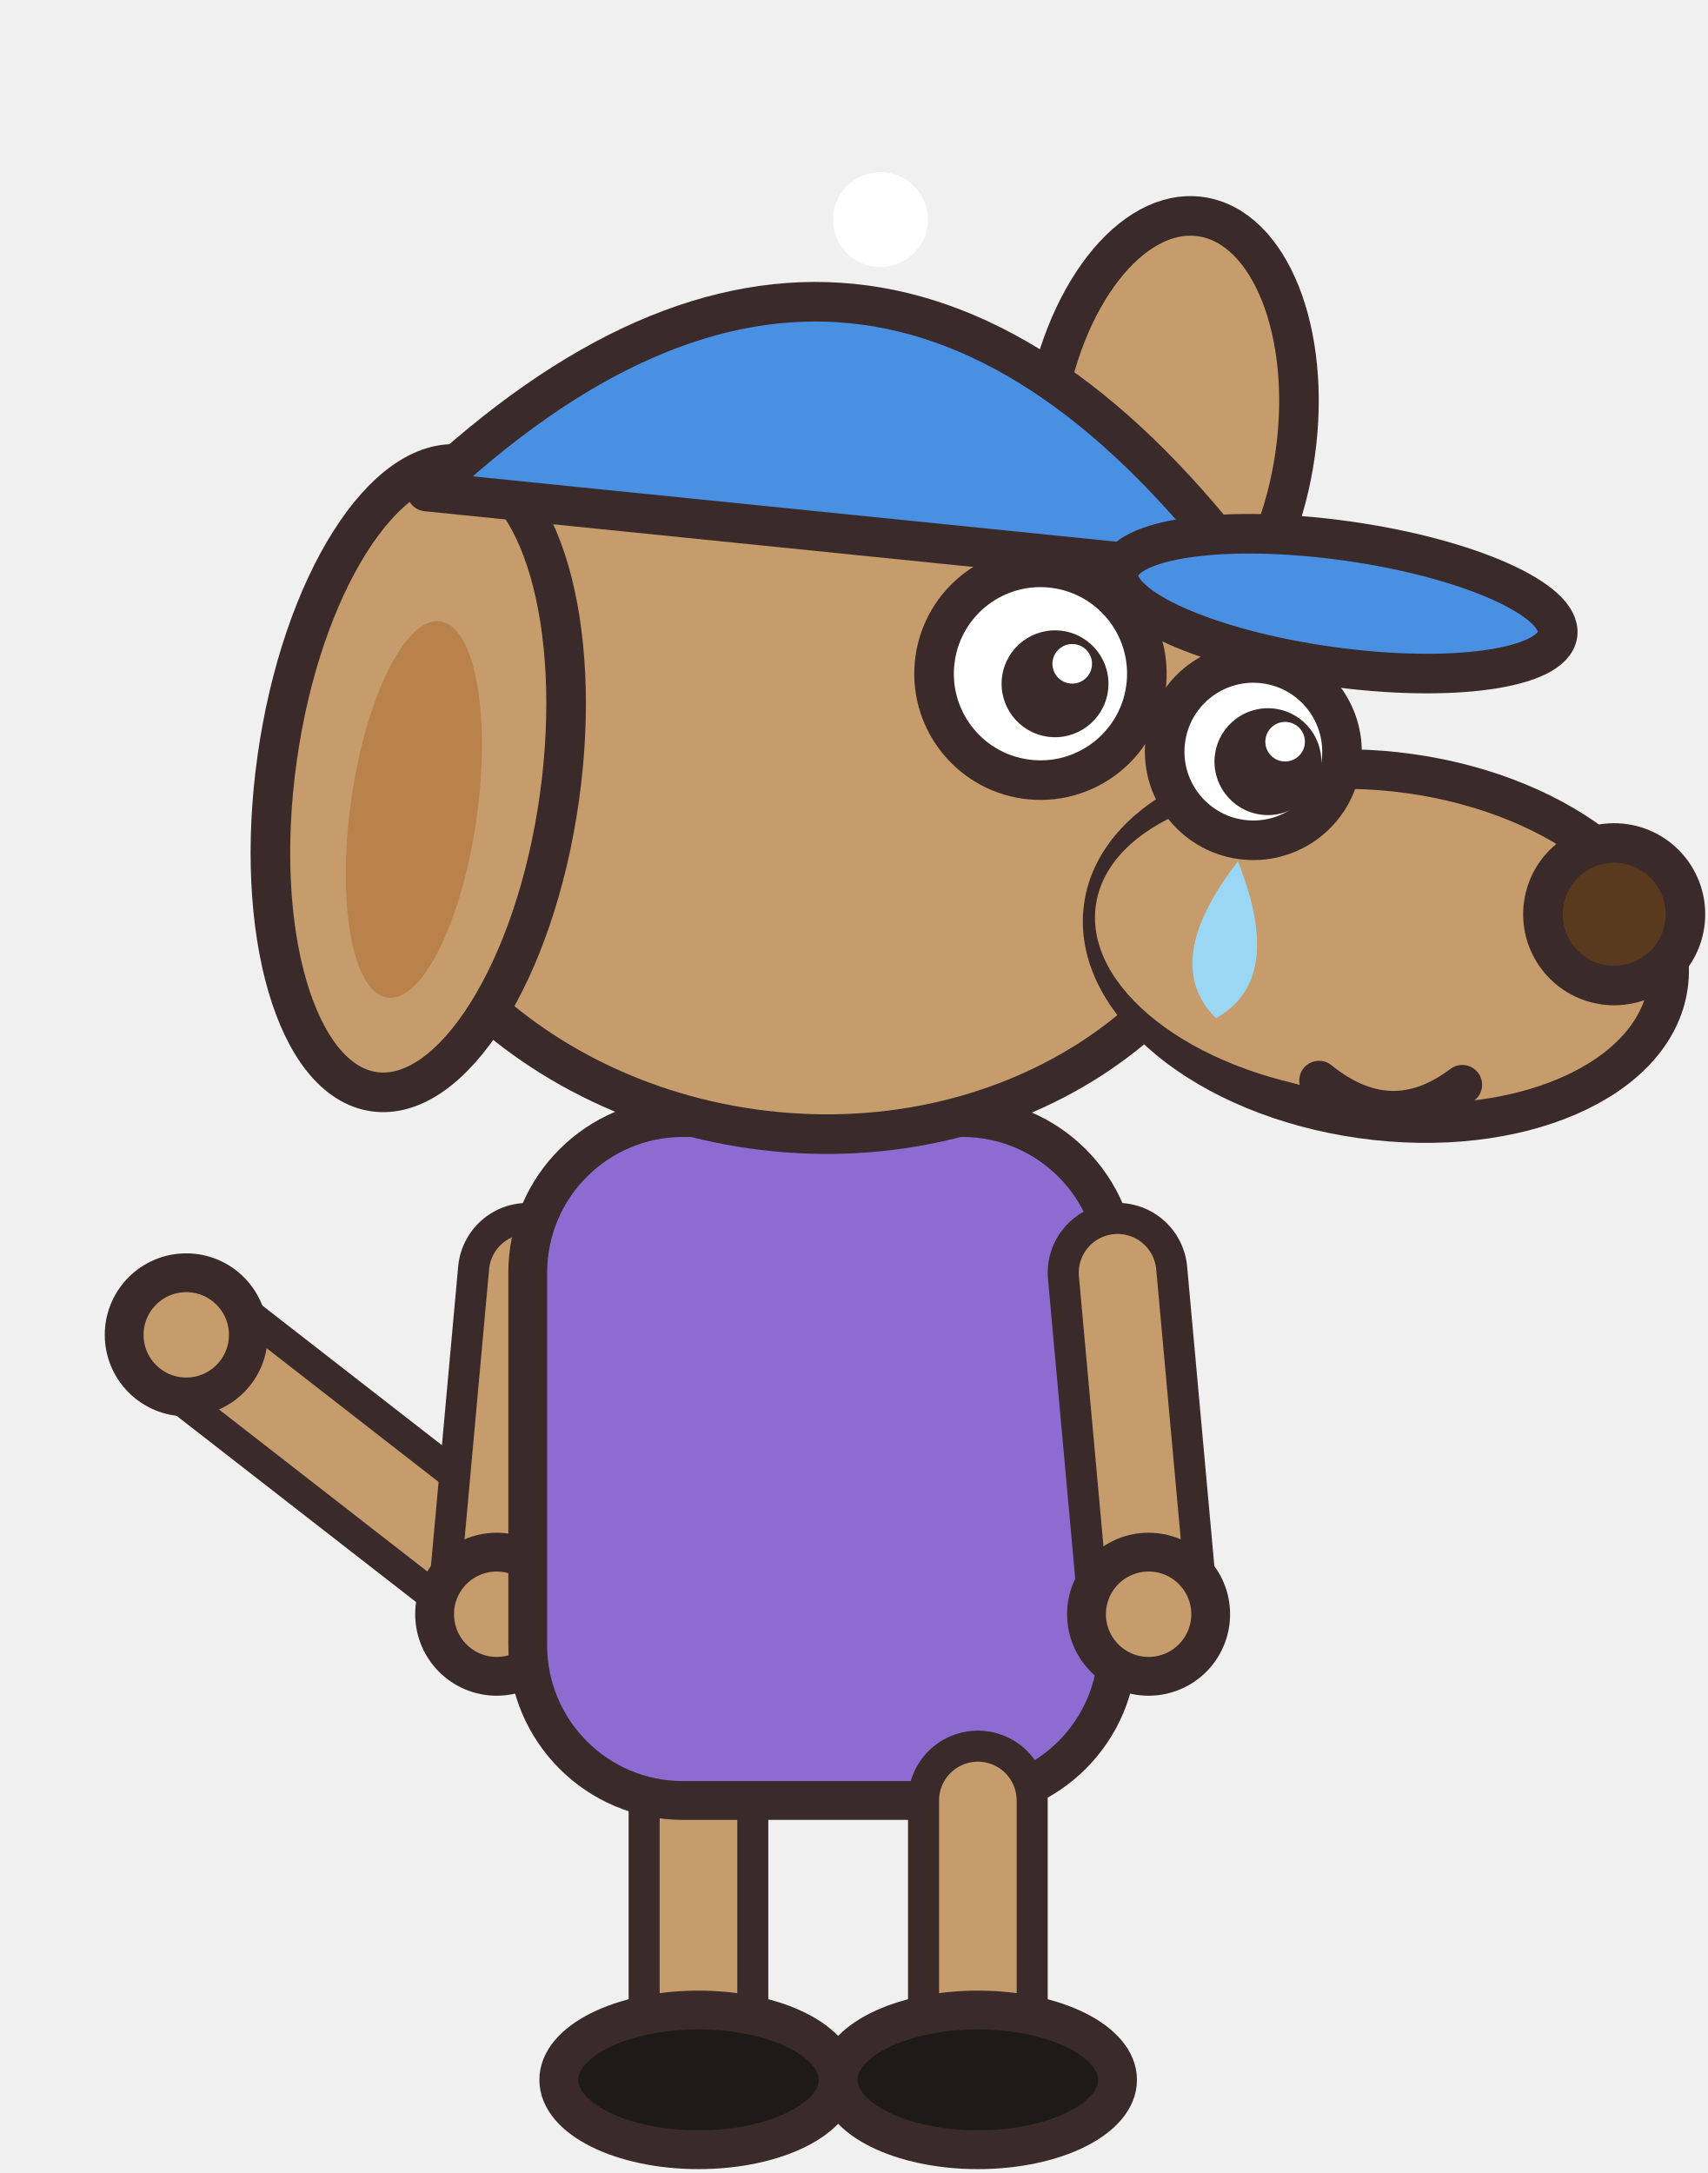
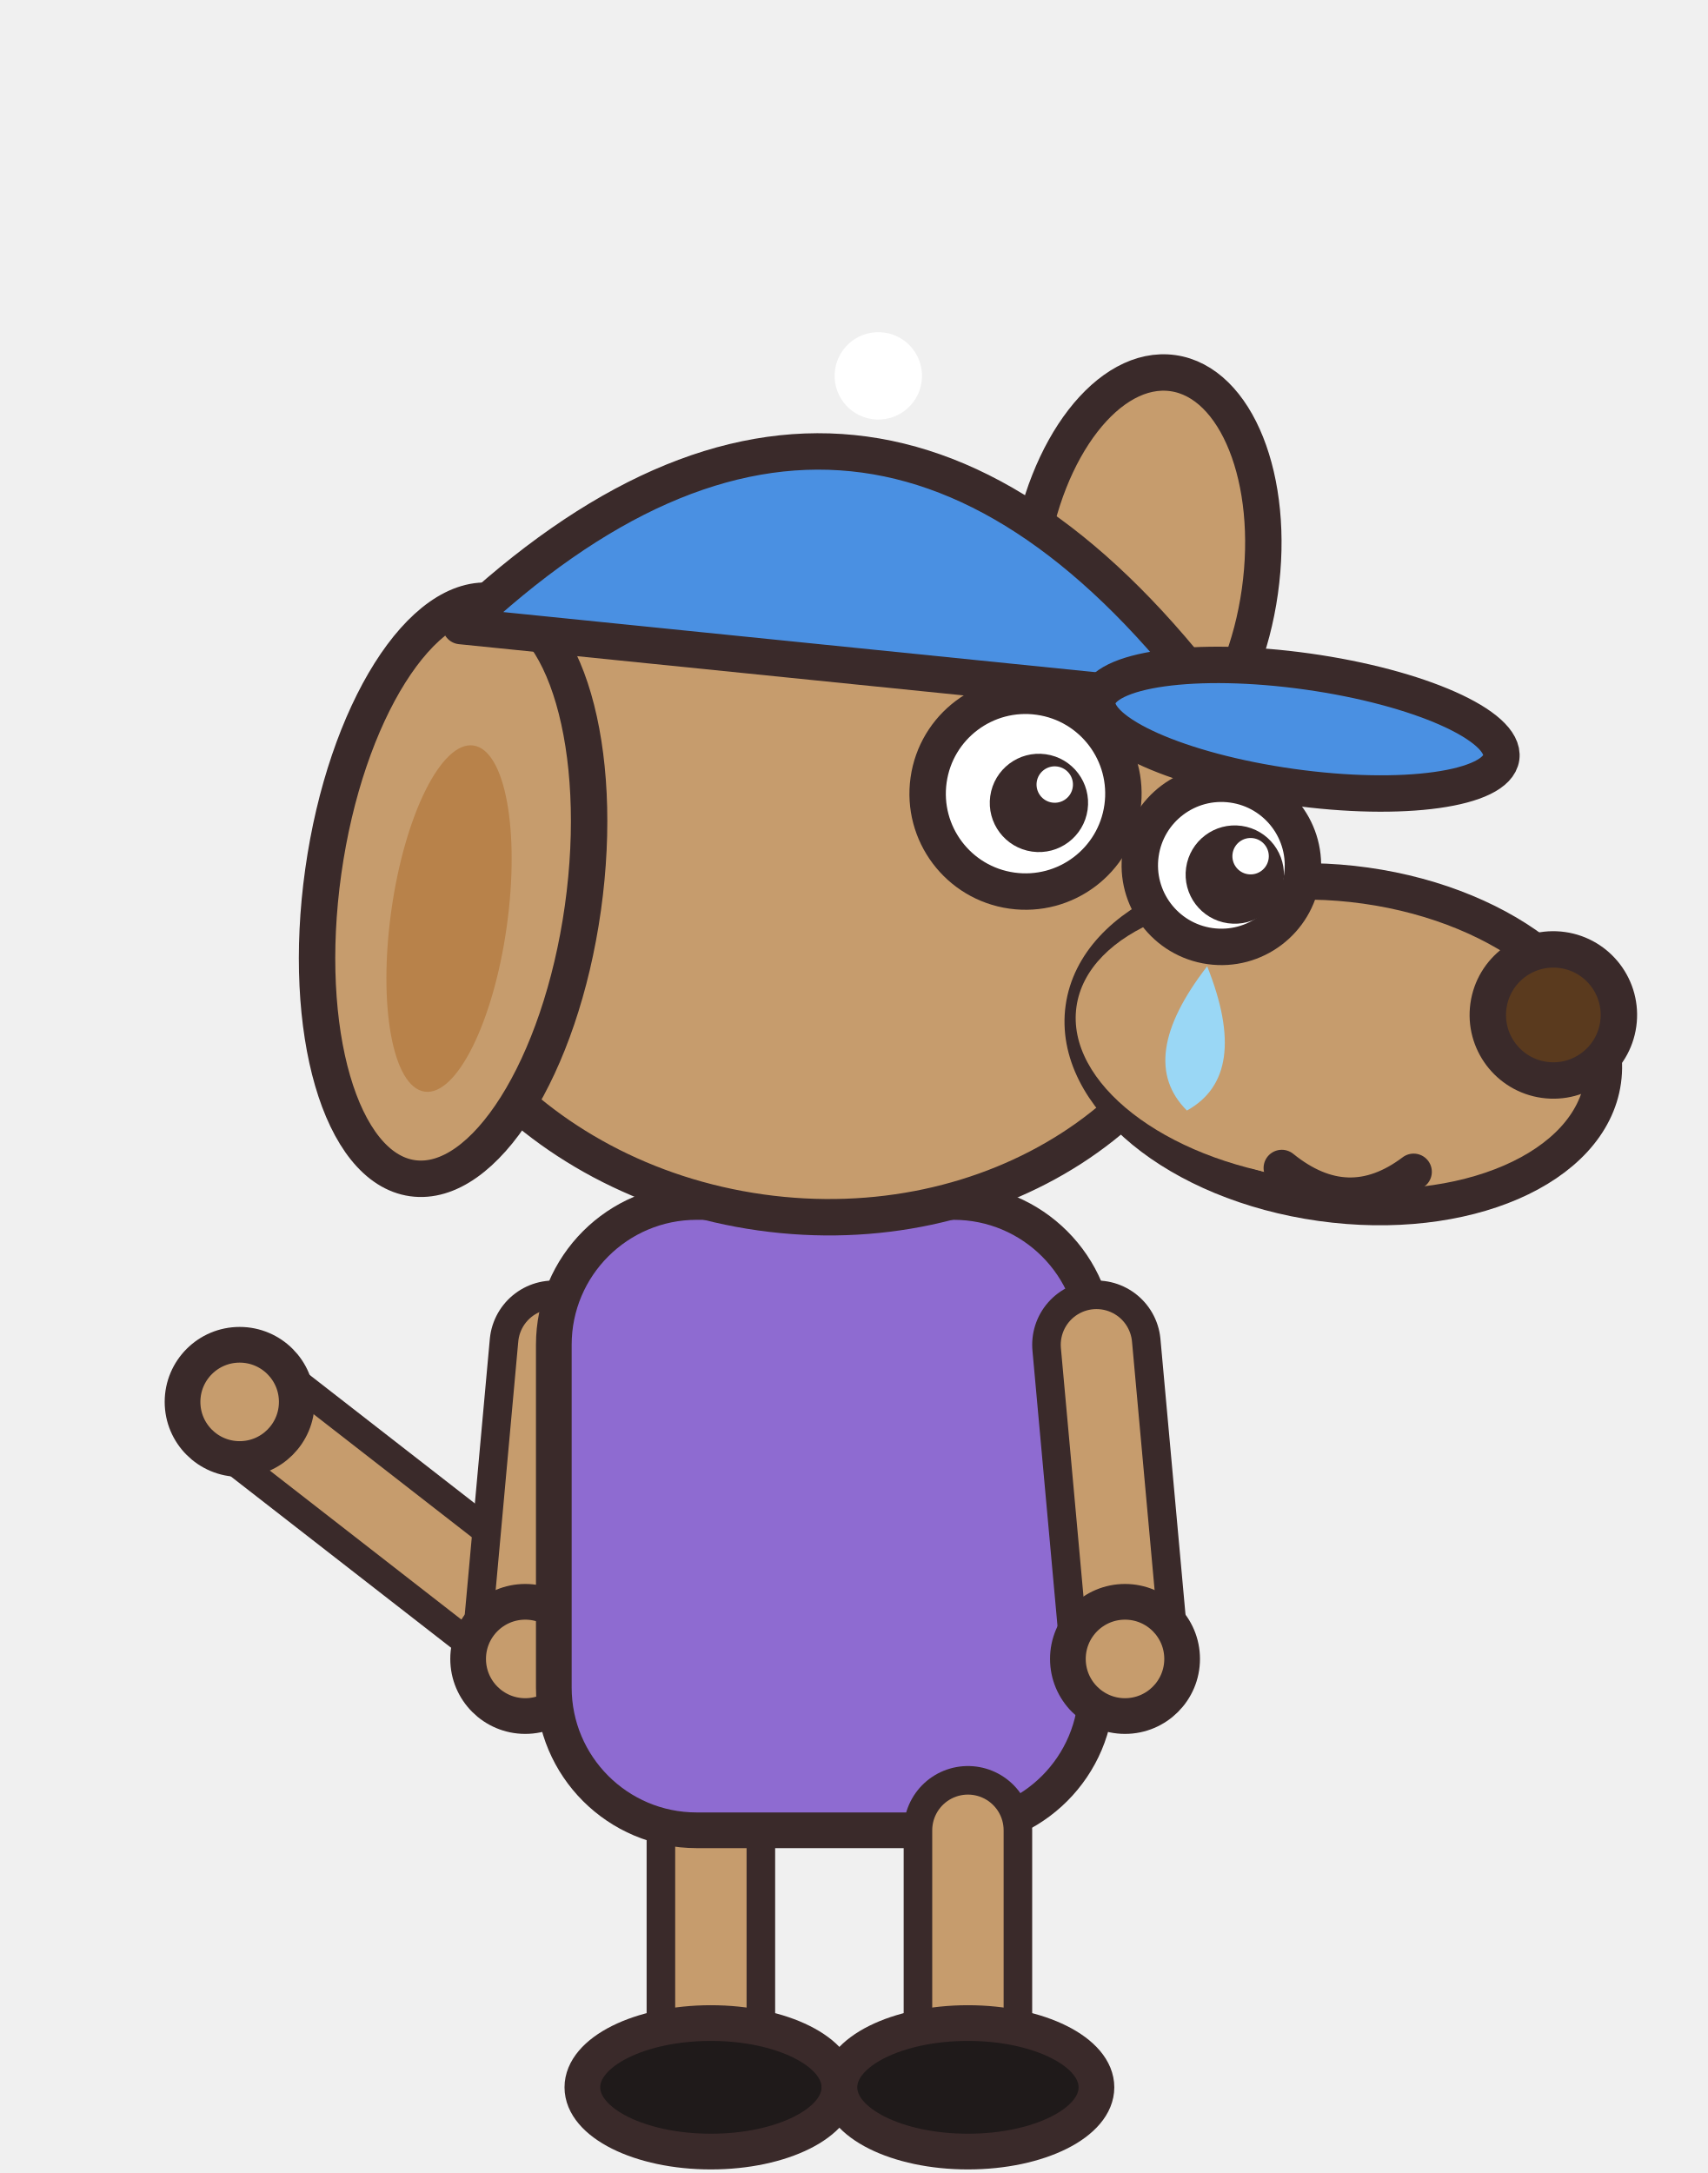
<svg xmlns="http://www.w3.org/2000/svg" viewBox="0 0 110 140">
-   <g stroke="#3a2a2a" stroke-linecap="round" stroke-linejoin="round" stroke-width="2.5">
+   <g stroke="#3a2a2a" stroke-linecap="round" stroke-linejoin="round" stroke-width="2.5" transform="matrix(.92 0 0 .92 4.4 11.2)">
    <path stroke-width="9" d="M30 100 12 86" />
    <path stroke="#c69c6d" stroke-width="5" d="M30 100 12 86" />
    <circle cx="12" cy="86" r="4" fill="#c69c6d" />
    <path stroke-width="9" d="M45 116v16" />
    <path stroke="#c69c6d" stroke-width="5" d="M45 116v16" />
    <ellipse cx="45" cy="134" fill="#1f1a1a" rx="9" ry="4.5" />
    <path stroke-width="9" d="m34 82-2 22" />
    <path stroke="#c69c6d" stroke-width="5" d="m34 82-2 22" />
    <circle cx="32" cy="104" r="4" fill="#c69c6d" />
    <rect width="38" height="44" x="34" y="72" fill="#8e6bd1" rx="10" />
    <path stroke-width="9" d="M63 116v16" />
    <path stroke="#c69c6d" stroke-width="5" d="M63 116v16" />
    <ellipse cx="63" cy="134" fill="#1f1a1a" rx="9" ry="4.5" />
    <g transform="rotate(8 63.122 41.07)scale(1.02)">
      <ellipse cx="72" cy="26" fill="#c69c6d" rx="8" ry="14" />
      <ellipse cx="52" cy="48" fill="#c69c6d" rx="29" ry="25" />
      <ellipse cx="90" cy="56" fill="#c69c6d" rx="18" ry="11" />
      <ellipse cx="88" cy="56" fill="#c69c6d" stroke="none" rx="16.5" ry="9.5" />
      <circle cx="104" cy="52" r="4.5" fill="#5a3a1e" />
      <path fill="none" d="M96 64q-4 4-9 1" />
      <circle cx="66" cy="42" r="6.72" fill="#fff" />
      <circle cx="67" cy="42.5" r="3.375" fill="#3a2a2a" stroke="none" />
      <circle cx="67.9" cy="41.1" r="1.25" fill="#fff" stroke="none" />
      <circle cx="80" cy="45" r="5.6" fill="#fff" />
      <circle cx="81" cy="45.5" r="3.375" fill="#3a2a2a" stroke="none" />
      <circle cx="81.9" cy="44.1" r="1.25" fill="#fff" stroke="none" />
      <ellipse cx="28" cy="54" fill="#c69c6d" rx="9" ry="20" />
      <ellipse cx="28" cy="56" fill="#b8824a" stroke="none" rx="4" ry="12" />
      <path d="m60 32 10 3m4 1 10 3" />
      <path fill="#9ad7f5" stroke="none" d="M80 52q-4 7 0 10 4-3 0-10" />
      <path fill="#4a90e2" d="M26 36q24-30 52-2Z" />
      <ellipse cx="84" cy="35" fill="#4a90e2" rx="14" ry="4" />
      <circle cx="52" cy="15" r="3" fill="#fff" stroke="none" />
    </g>
    <path stroke-width="9" d="m72 82 2 22" />
    <path stroke="#c69c6d" stroke-width="5" d="m72 82 2 22" />
    <circle cx="74" cy="104" r="4" fill="#c69c6d" />
  </g>
</svg>
